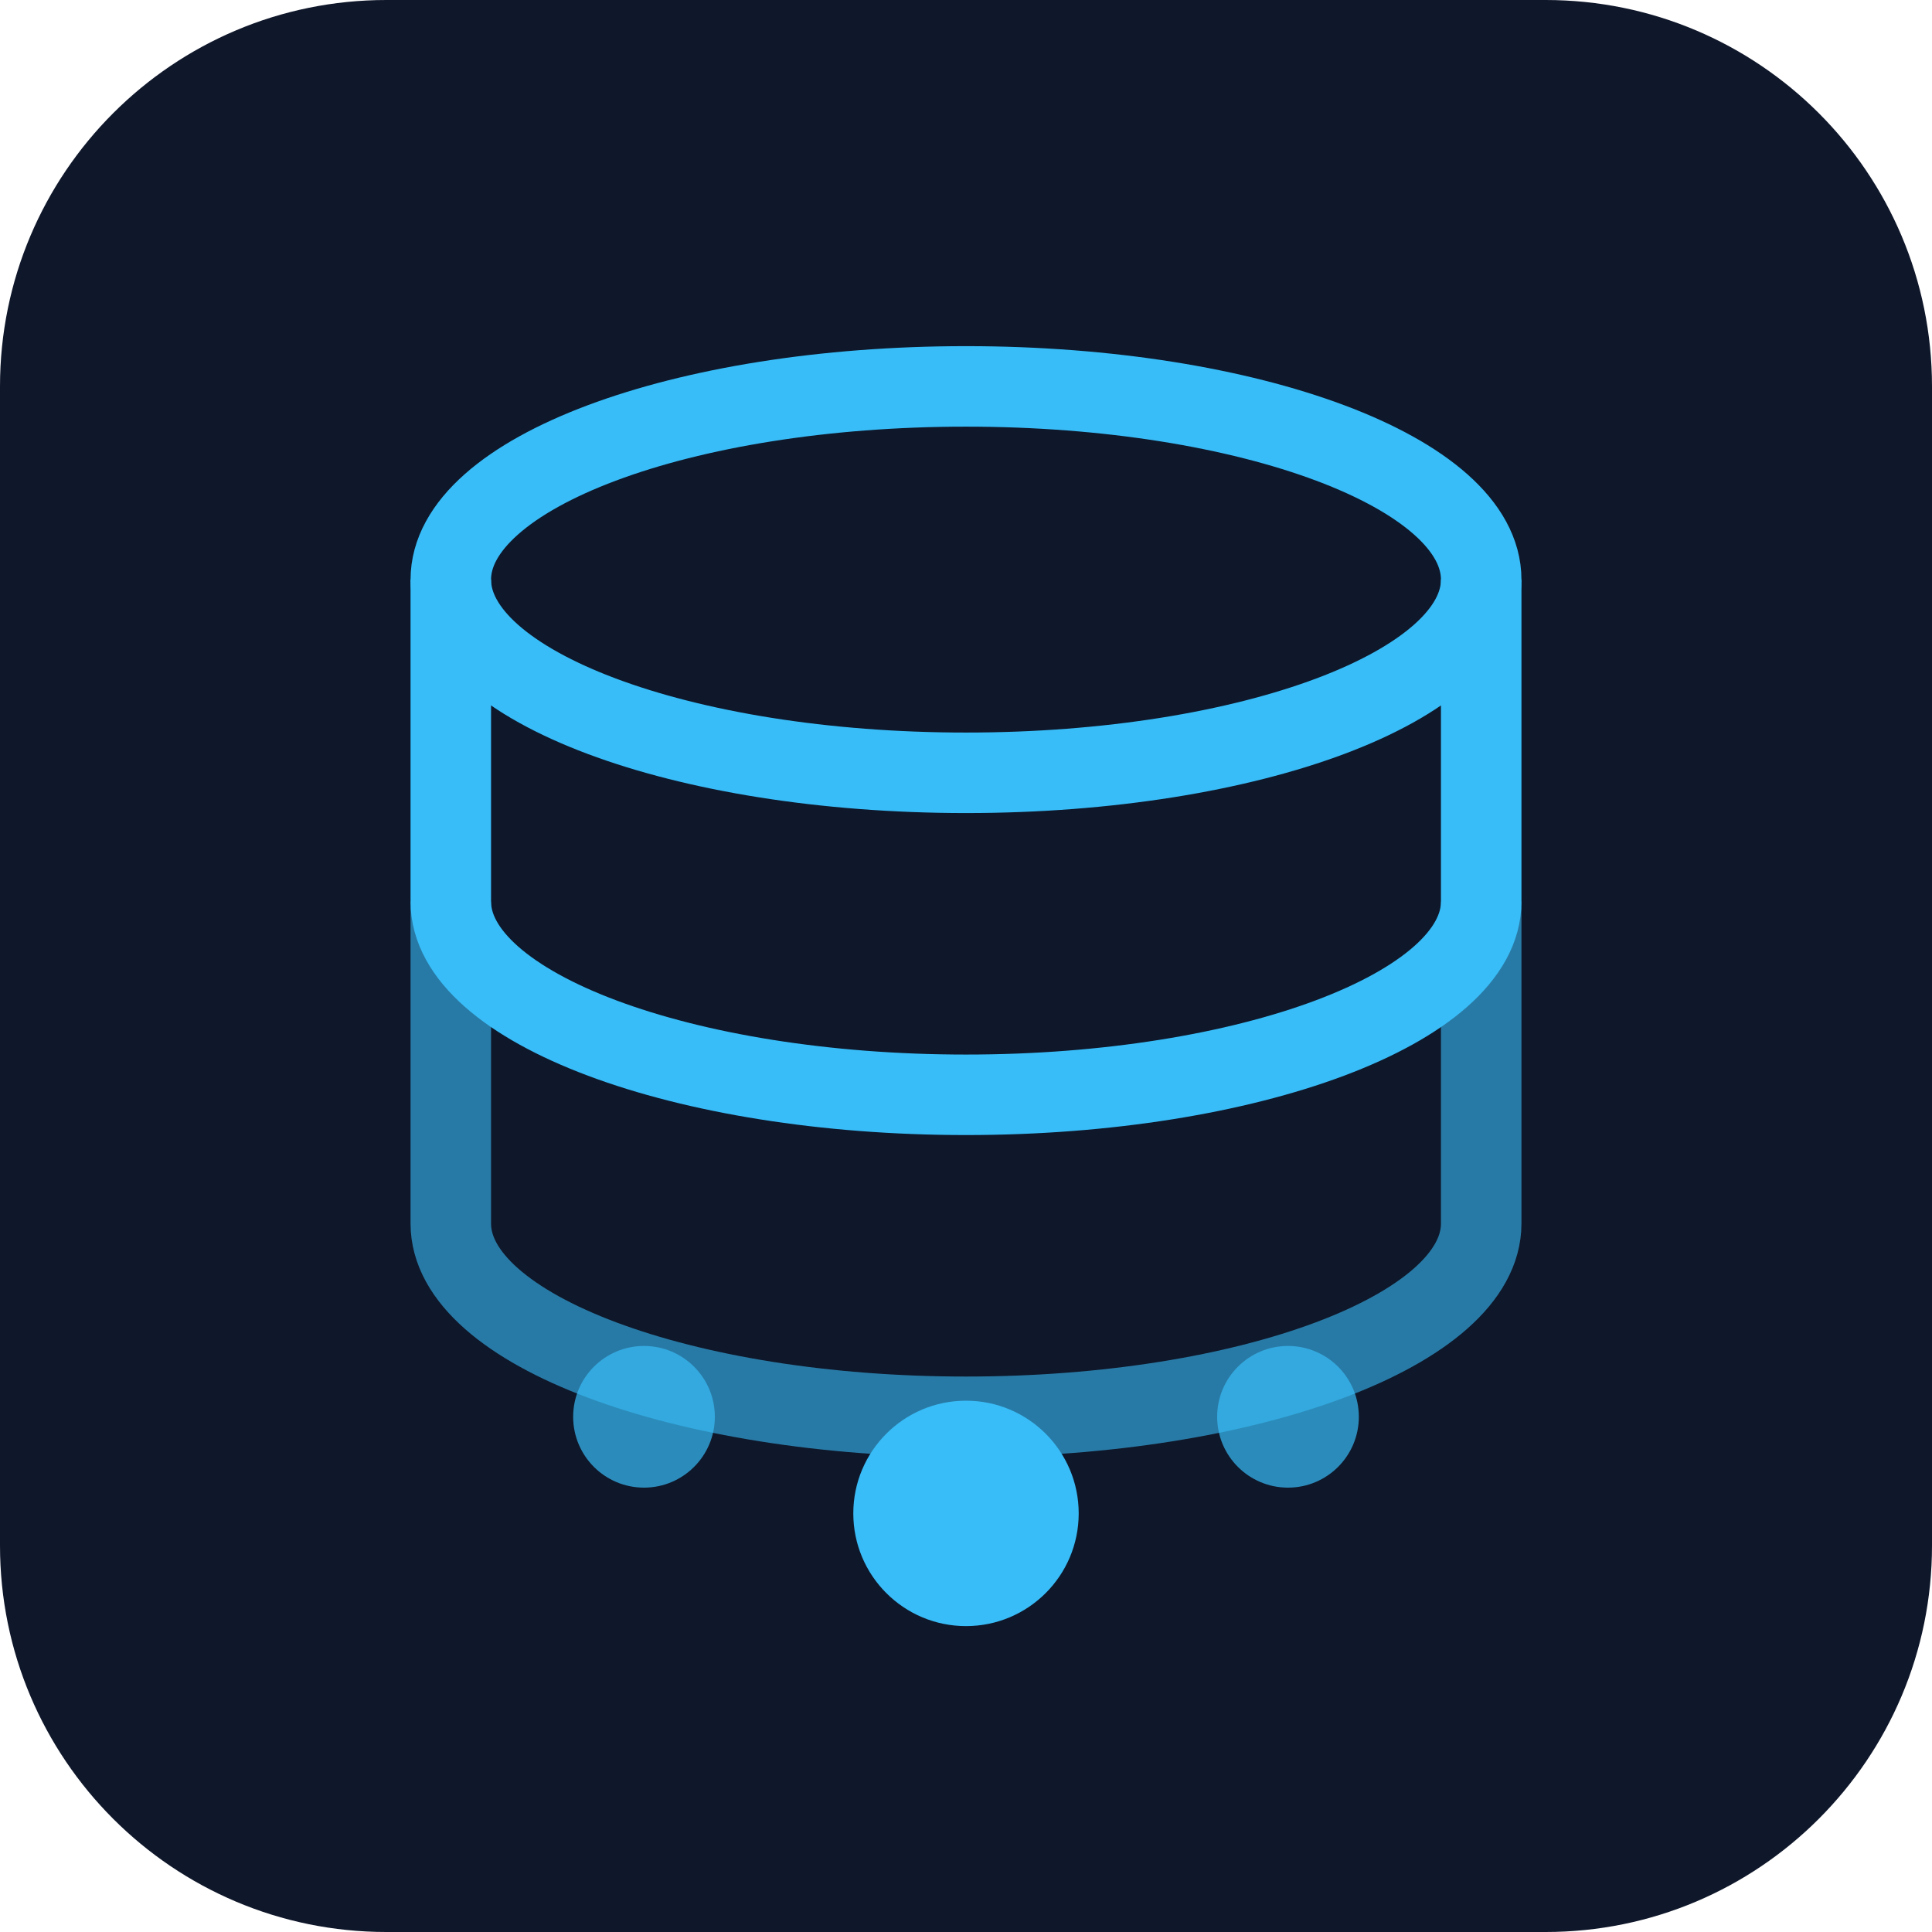
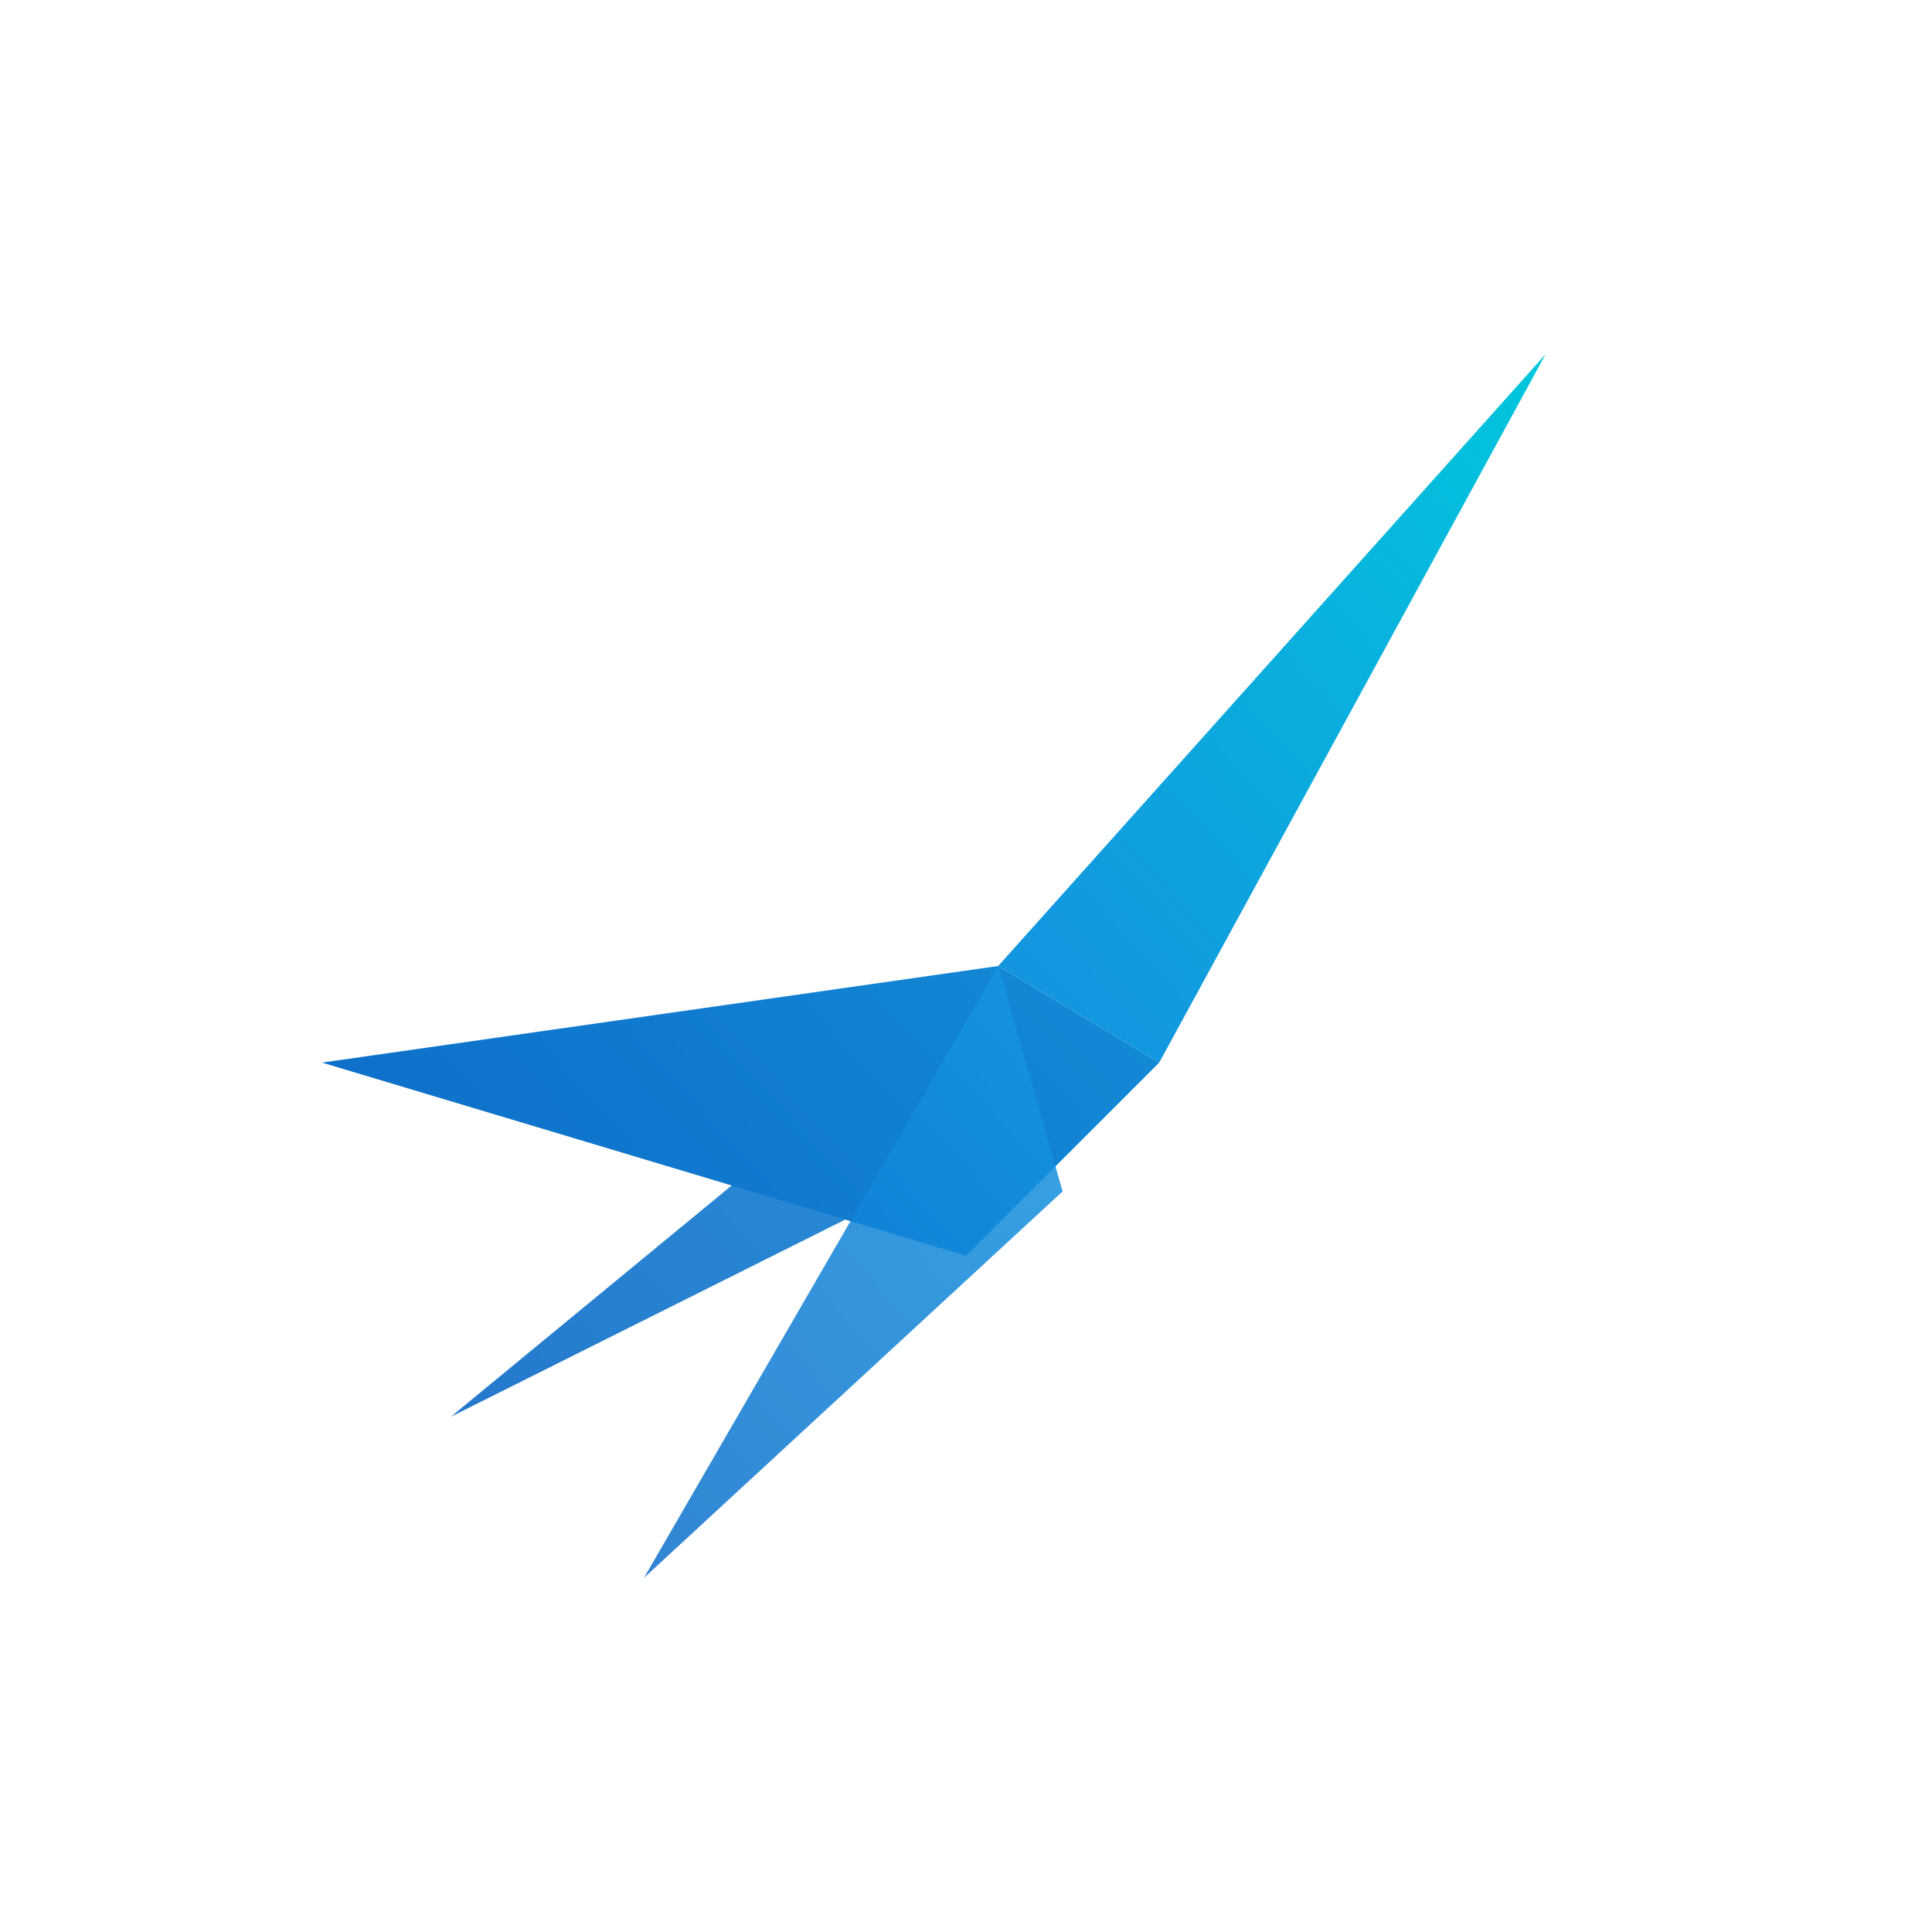
<svg xmlns="http://www.w3.org/2000/svg" viewBox="0 0 60 60" width="60" height="60">
-   <rect width="60" height="60" rx="12" fill="#0F172A" />
-   <ellipse cx="30" cy="18" rx="16" ry="6" fill="none" stroke="#38BDF8" stroke-width="2.5" />
-   <path d="M14 18v10c0 3.3 7.2 6 16 6s16-2.7 16-6V18" fill="none" stroke="#38BDF8" stroke-width="2.5" />
-   <path d="M14 28v10c0 3.3 7.2 6 16 6s16-2.7 16-6V28" fill="none" stroke="#38BDF8" stroke-width="2.5" opacity="0.6" />
-   <circle cx="30" cy="47" r="3.5" fill="#38BDF8" />
-   <circle cx="20" cy="44" r="2.2" fill="#38BDF8" opacity="0.7" />
-   <circle cx="40" cy="44" r="2.2" fill="#38BDF8" opacity="0.7" />
+   <defs>
+     <linearGradient id="mg" x1="10" y1="48" x2="50" y2="12" gradientUnits="userSpaceOnUse">
+       <stop offset="0" stop-color="#0B63C4" />
+       <stop offset="0.5" stop-color="#1493E0" />
+       <stop offset="1" stop-color="#00C8DC" />
+     </linearGradient>
+     <linearGradient id="mg2" x1="10" y1="48" x2="50" y2="12" gradientUnits="userSpaceOnUse">
+       <stop offset="0" stop-color="#0B63C4" />
+       <stop offset="1" stop-color="#1AA7E4" />
+     </linearGradient>
+   </defs>
+   <path d="M31 30 L14 44 L30 36 Z" fill="url(#mg2)" opacity="0.9" />
+   <path d="M31 30 L48 11 L36 33 Z" fill="url(#mg)" />
+   <path d="M31 30 L10 33 L30 39 L36 33 Z" fill="url(#mg2)" />
+   <path d="M31 30 L20 49 L33 37 Z" fill="url(#mg)" opacity="0.85" />
</svg>
